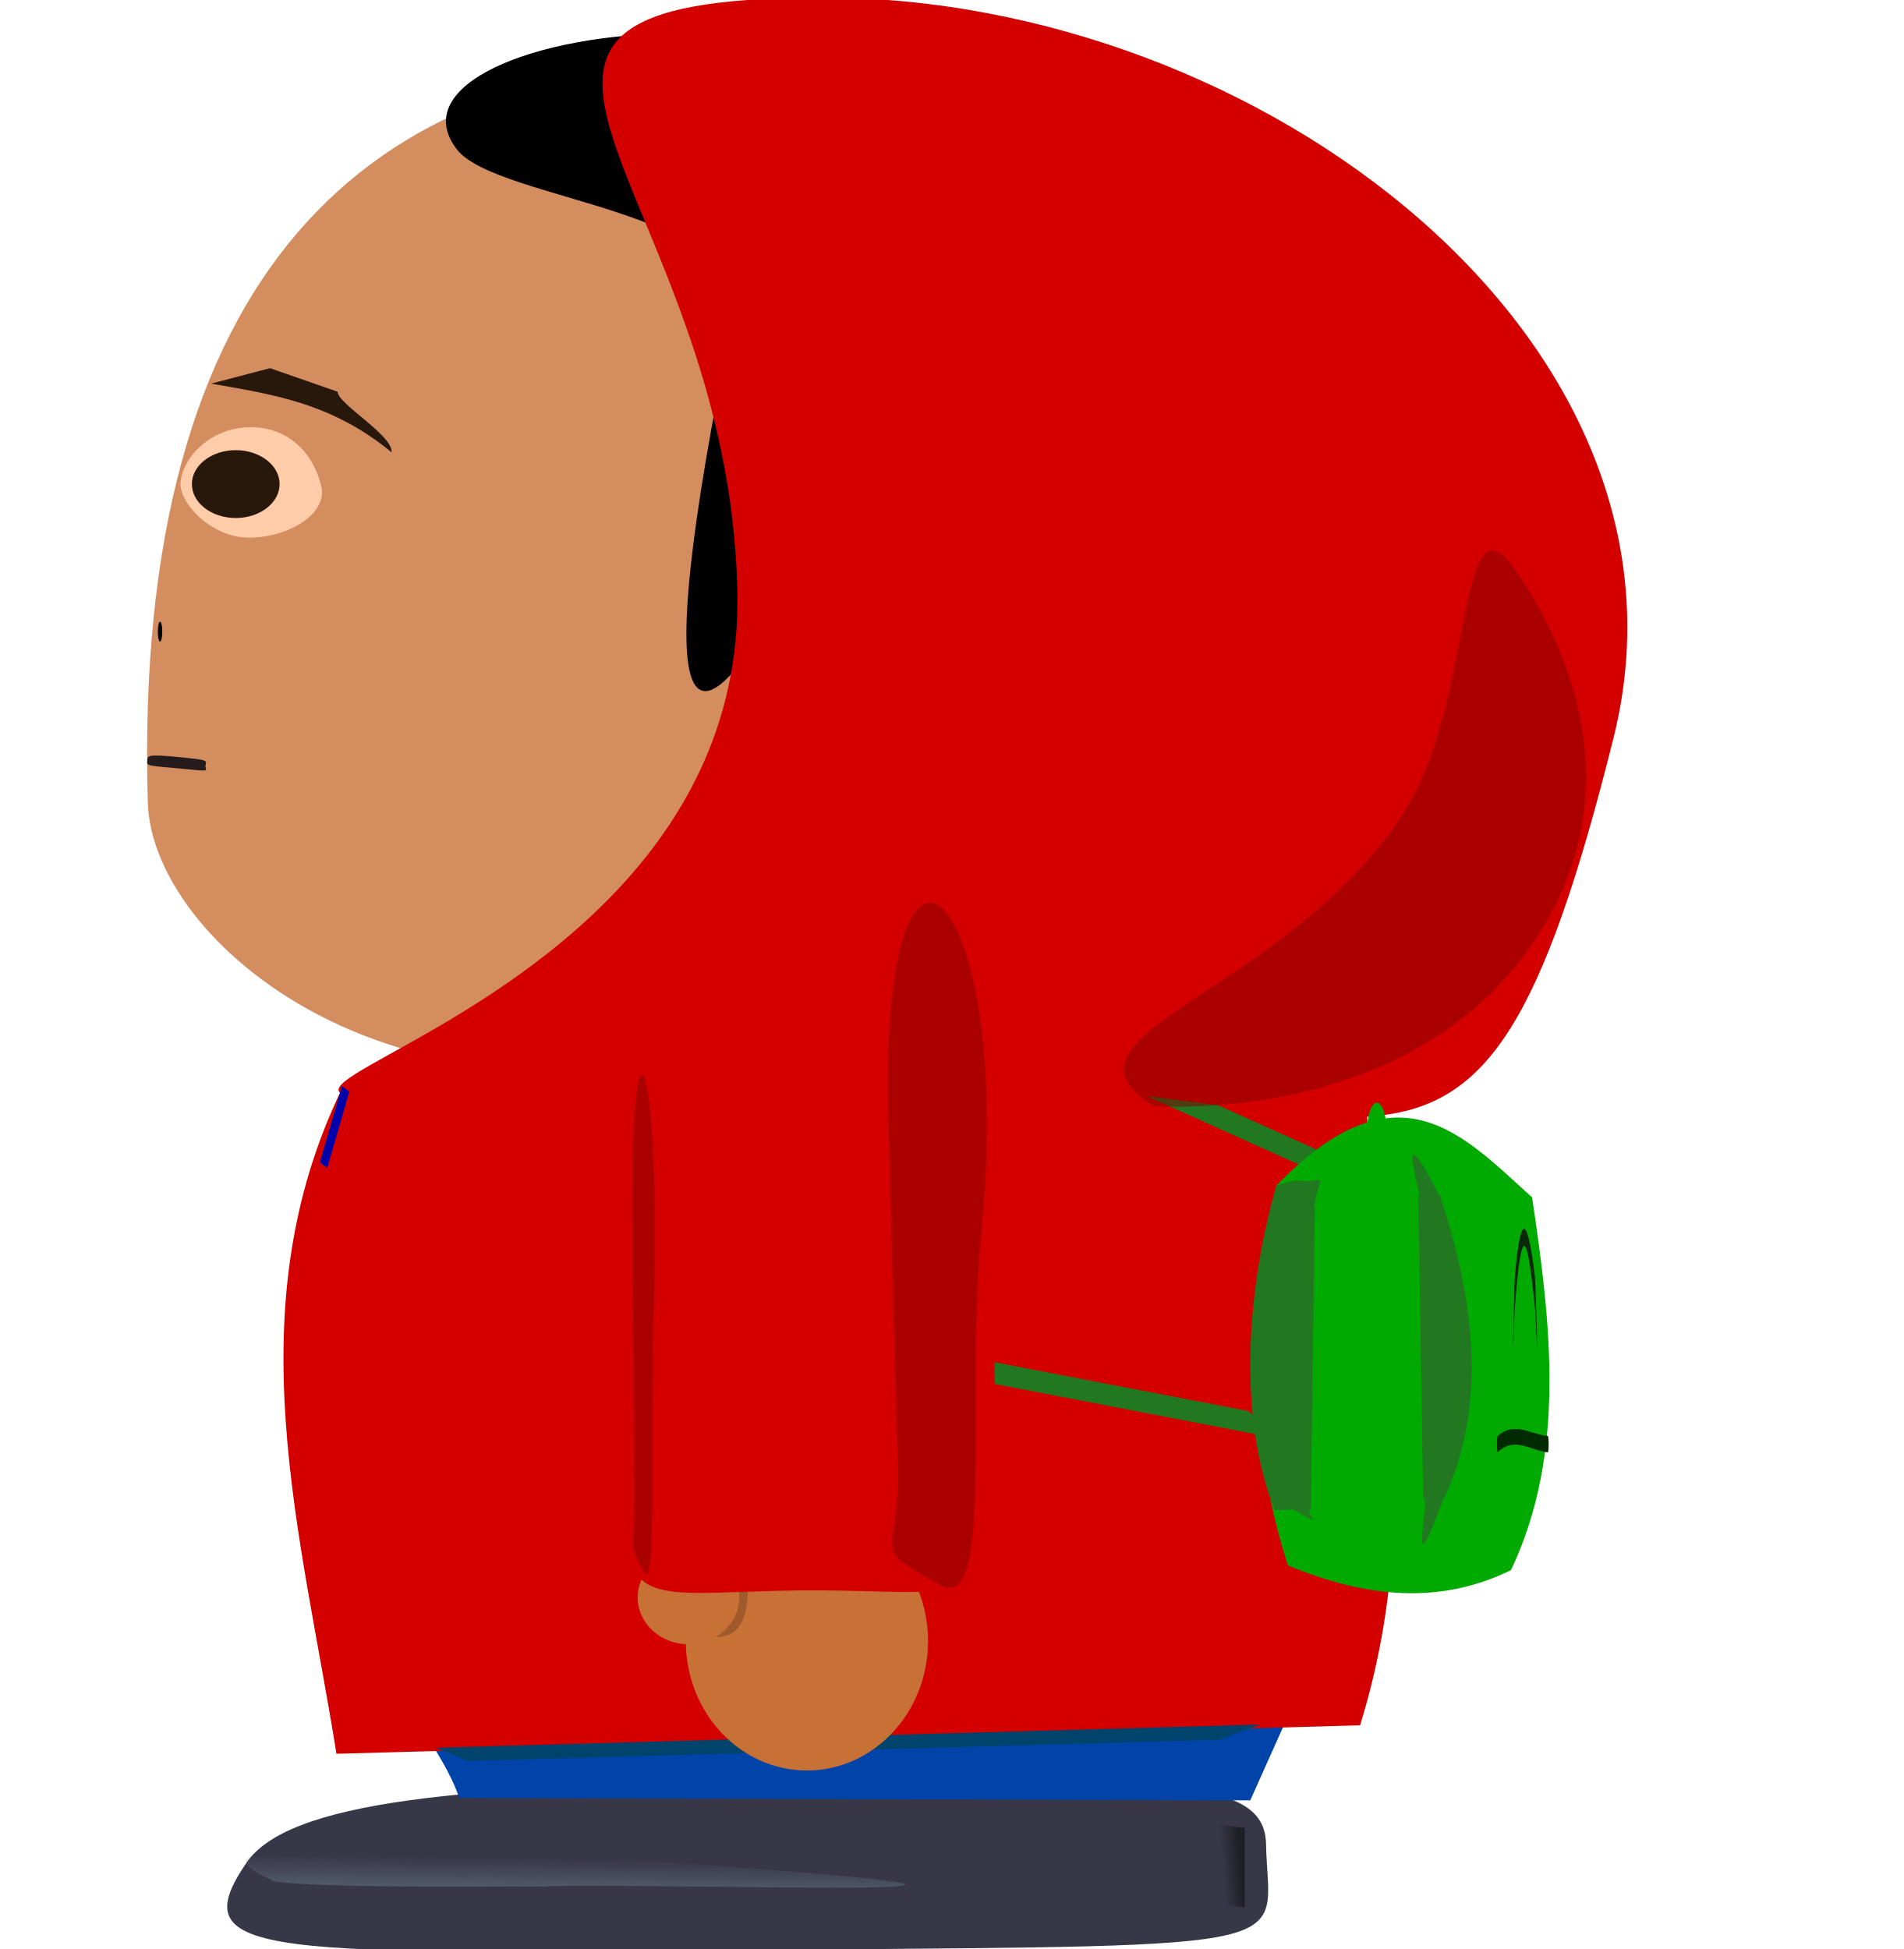
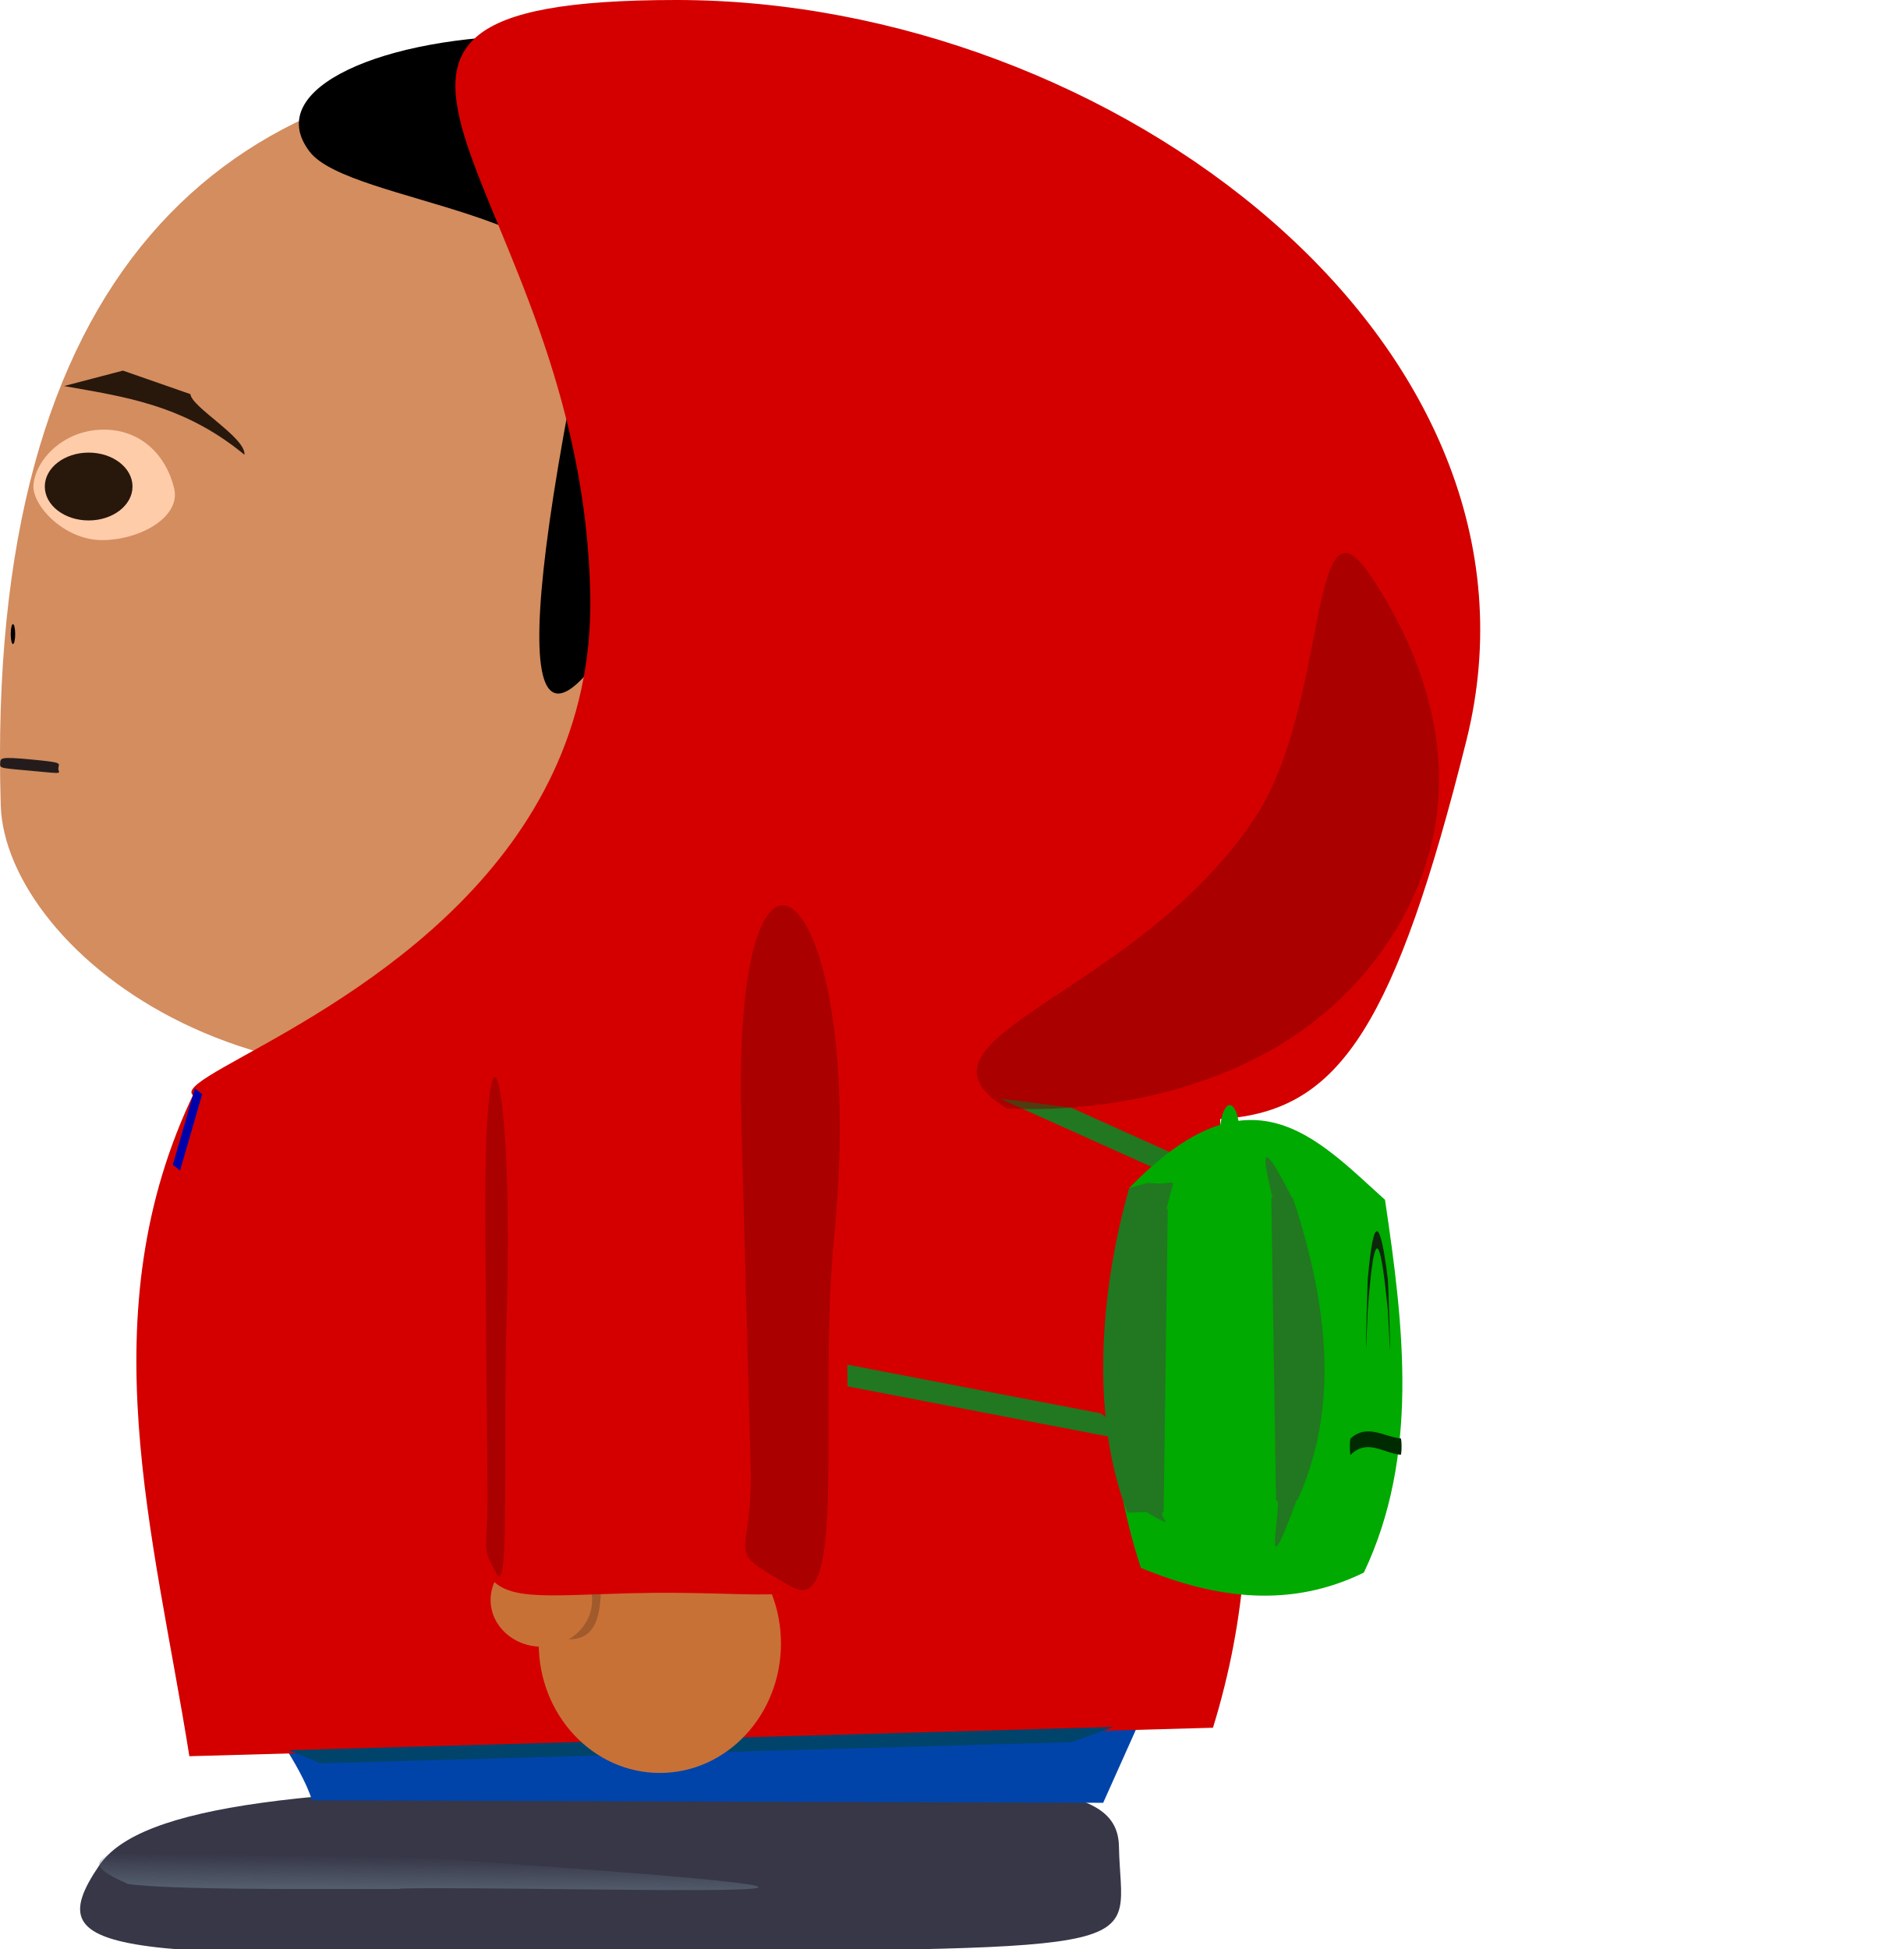
<svg xmlns="http://www.w3.org/2000/svg" xmlns:xlink="http://www.w3.org/1999/xlink" width="210mm" height="215mm" viewBox="0 0 210 215" version="1.1" id="svg5">
  <defs id="defs2">
    <linearGradient id="linearGradient30040">
      <stop style="stop-color:#1c1f24;stop-opacity:1;" offset="0" id="stop30036" />
      <stop style="stop-color:#1c1f24;stop-opacity:0;" offset="1" id="stop30038" />
    </linearGradient>
    <linearGradient id="linearGradient29840">
      <stop style="stop-color:#535d6c;stop-opacity:1;" offset="0" id="stop29836" />
      <stop style="stop-color:#535d6c;stop-opacity:0;" offset="1" id="stop29838" />
    </linearGradient>
    <linearGradient id="linearGradient5194">
      <stop style="stop-color:#800000;stop-opacity:1;" offset="0" id="stop5190" />
      <stop style="stop-color:#800000;stop-opacity:0;" offset="1" id="stop5192" />
    </linearGradient>
    <linearGradient xlink:href="#linearGradient5194" id="linearGradient7905" gradientUnits="userSpaceOnUse" gradientTransform="matrix(-0.7384111,0.141691,0.2133804,1.400609,114.6499,-9.292022)" x1="51.573" y1="126.188" x2="51.573" y2="126.188" />
    <linearGradient xlink:href="#linearGradient5194" id="linearGradient14432" gradientUnits="userSpaceOnUse" gradientTransform="matrix(-1.021262,-0.6998587,-1.105858,0.6066139,319.4549,81.54306)" x1="51.573" y1="126.188" x2="51.573" y2="126.188" />
    <linearGradient xlink:href="#linearGradient5194" id="linearGradient27326" gradientUnits="userSpaceOnUse" gradientTransform="matrix(-0.1692081,0.1033588,0.04889647,1.021697,73.56972,39.10968)" x1="51.573" y1="126.188" x2="51.573" y2="126.188" />
    <linearGradient xlink:href="#linearGradient29840" id="linearGradient29842" x1="-227.651" y1="-227.239" x2="-227.676" y2="-223.428" gradientUnits="userSpaceOnUse" gradientTransform="matrix(0.9998292,0.01837916,-0.3533784,-0.9354802,195.7168,-1.3722e-4)" />
    <linearGradient xlink:href="#linearGradient30040" id="linearGradient30042" x1="213.056" y1="-59.215" x2="213.223" y2="-61.333" gradientUnits="userSpaceOnUse" gradientTransform="matrix(1,0,0,0.9999982,-24.05011,197.1862)" />
  </defs>
  <g id="layer1">
-     <path id="path11385" style="fill:#373748;stroke-width:0.603" d="m 27.188,205.483 c -7.266,10.633 2.043,10.078 59.985,9.6 58.296,-0.481 52.69,0.025 52.472,-11.669 -0.149,-7.943 -13.263,-6.742 -51.43,-6.742 -38.168,0 -56.522,2.219 -61.027,8.811 z" />
-     <path id="rect10620" style="fill:#0044aa;stroke-width:0.561" d="M 142.033,189.377 H 45.284 c -0.29,-0.912 4.127,5.066 5.365,8.955 l 87.256,0.271 z" />
-     <path id="rect8523" style="fill:#d40000;stroke-width:0.391" d="m 150.767,121.639 c -42.543,-8.973 -75.727,-1.567 -113.084,-1.463 -11.798,24.429 -4.451,48.859 -0.573,73.288 l 112.906,-3.141 c 7.689,-24.957 1.211,-43.727 0.751,-68.684 z" />
-     <path id="rect10620-1" style="fill:#00446c;fill-opacity:0.998;stroke-width:0.199" d="m 139.044,190.236 -90.989,2.563 3.528,1.454 82.837,-2.333 z" />
-     <ellipse style="fill:#c87137;stroke-width:0.381" id="path9819-5" cx="-89.004" cy="181.03" rx="13.359" ry="14.279" transform="scale(-1,1)" />
-     <path id="path10057-0" style="fill:#a05a2c;stroke-width:0.416" d="m 79.776,174.594 c 1.52,3.877 -3.208,5.975 -0.744,5.975 2.464,0 3.47,-1.847 3.47,-5.724 -1e-5,-3.877 -0.882,-5.265 -3.346,-5.265 -2.464,0 -0.887,1.171 0.62,5.014 z" />
-     <ellipse style="fill:#c87137;stroke-width:0.148" id="path9819-9-5" cx="-75.94" cy="176.224" rx="5.602" ry="5.156" transform="scale(-1,1)" />
-     <rect style="fill:#217821;stroke-width:0.32" id="rect20539-9" width="59.051" height="5.68" x="263.73" y="137.87" ry="0.073" transform="matrix(0.9118086,0.4106154,-0.9999881,-0.00487666,0,0)" />
-     <rect style="fill:#217821;stroke-width:0.32" id="rect20539-9-6" width="59.274" height="5.68" x="-174.007" y="-312.406" ry="0.073" transform="matrix(0.982021,0.1887719,-0.8160115,-0.5780356,0,0)" />
-     <path id="rect20539-9-5" style="fill:url(#linearGradient29842);fill-opacity:1;stroke-width:0.185" d="m 30.299,207.552 c 4.806,0.648 17.757,0.572 30.069,0.553 0.028,-4e-5 0.005,-0.046 0.033,-0.047 16.534,-0.317 80.688,1.884 -1.378,-3.648 -0.028,-0.001 -0.041,-0.048 -0.069,-0.049 -10.023,-0.192 -20.21,-2.342 -30.069,-0.553 -0.028,0.005 -0.01,0.03 -0.033,0.047 -1.179,0.872 -3.725,1.456 1.378,3.648 0.026,0.011 0.041,0.045 0.069,0.049 z" />
-     <path id="path31-6" style="fill:#d38d5f;fill-rule:evenodd;stroke-width:0.357" d="M 87.183,72.511 C 86.283,131.734 128.196,97.107 86.06,113.121 46.093,128.311 16.784,104.698 16.305,88.546 14.565,29.881 40.9,6.863 79.535,6.863 c 38.635,0 8.333,20.543 7.648,65.647 z" />
-     <path id="path6217-4" style="fill:#d40000;stroke-width:0.379" d="m 109.556,133.423 c 0,49.768 4.005,41.34 -23.757,42.062 -19.712,0.513 -17.186,2.821 -17.186,-29.579 0,-22.631 9.625,-42.062 22.746,-42.062 13.12,0 18.197,6.948 18.197,29.579 z" />
-     <path id="path32024" style="fill-opacity:0.998;stroke-width:0.265" d="m 50.397,16.485 c 4.447,5.752 32.884,6.649 30.414,18.679 C 61.01,131.601 105.239,29.253 105.373,19.776 105.499,10.875 91.92,3.658 75.325,3.657 58.73,3.657 44.952,9.442 50.397,16.485 Z" />
-     <path id="path31" style="fill:#d40000;fill-rule:evenodd;stroke-width:0.399" d="m 81.331,65.378 c 1.12,59.223 -107.63,58.52 12.759,54.059 59.339,-2.199 68.265,24.459 83.88,-38.024 C 188.91,37.637 138.967,-0.269 90.855,-0.269 c -48.112,0 -10.378,20.543 -9.524,65.647 z" />
-     <path id="path4257-0-5" style="fill:url(#linearGradient7905);fill-opacity:1;stroke-width:0.273" d="m 99.018,161.424 c 0.296,11.014 -3.378,8.782 4.476,13.332 6.379,3.695 2.882,-19.696 4.76,-38.876 3.753,-38.339 -11.319,-52.053 -10.258,-12.514 z" />
-     <path id="path4257-0-5-7" style="fill:url(#linearGradient27326);fill-opacity:1;stroke-width:0.112" d="m 69.988,163.642 c 0.068,8.034 -0.774,6.406 1.026,9.725 1.462,2.695 0.661,-14.368 1.091,-28.359 0.86,-27.967 -2.594,-37.971 -2.351,-9.129 z" />
-     <path id="path4257-0" style="fill:url(#linearGradient14432);fill-opacity:1;stroke-width:0.312" d="m 154.675,89.894 c -13.098,19.882 -40.05,24.278 -27.436,32.103 0,0 27.827,2.361 41.726,-17.819 10.15,-14.737 5.852,-29.926 -1.634,-41.045 -6.822,-10.134 -4.479,14.348 -12.656,26.761 z" />
-     <rect style="fill:url(#linearGradient30042);fill-opacity:1;stroke-width:0.454" id="rect11065-9" width="8.778" height="3.269" x="184.779" y="135.082" transform="matrix(-1.1291307e-4,1,0.9925343,0.1219658,0,0)" />
-     <rect style="fill:#0000aa;stroke-width:0.254" id="rect11065-3" width="1.02" height="8.773" x="-75.86" y="76.883" transform="matrix(-0.789387,-0.613896,-0.2777899,0.9606419,0,0)" />
-     <path id="rect17082" style="fill:#00aa00;stroke-width:0.147" d="m 168.99,132.084 c -7.604,-6.841 -14.792,-15.166 -28.21,-1.293 -3.137,16.053 -2.649,29.984 1.286,41.899 8.477,3.504 16.615,4.424 24.594,0.517 6.087,-12.831 4.445,-26.938 2.331,-41.123 z" />
-     <rect style="fill:#00aa00;stroke-width:0.369" id="rect17663" width="2.198" height="10.2" x="-152.965" y="121.639" ry="3.326" transform="scale(-1,1)" />
-     <path id="rect17811" style="fill:#0b280b;stroke-width:0.056" d="m 169.304,140.855 c -0.851,-6.924 -1.594,-7.218 -2.214,0 -0.037,0.432 -0.195,6.511 -0.195,7.442 0,0.931 0.159,-3.598 0.195,-4.08 0.828,-11.088 1.527,-6.69 2.214,0 0.038,0.374 0.249,5.194 0.249,4.263 0,-0.931 -0.209,-7.304 -0.249,-7.625 z" />
-     <path id="rect17813" style="fill:#002b00;stroke-width:0.118" d="m 170.725,158.405 c -1.841,-0.158 -3.682,-1.657 -5.522,0 -0.051,0.046 -0.092,0.402 -0.092,0.902 0,0.5 0.041,0.953 0.092,0.902 1.841,-1.823 3.682,-0.138 5.522,0 0.051,0.004 0.092,-0.402 0.092,-0.902 0,-0.5 -0.041,-0.898 -0.092,-0.902 z" />
-     <path id="rect19198" style="fill:#217821;stroke-width:0.191" d="m 156.447,131.867 0.524,33.335 c 5.8e-4,0.037 0.102,0.032 0.13,0.067 0.52,0.621 -1.894,11.047 2.119,-0.009 0.013,-0.036 0.112,-0.031 0.128,-0.068 4.61,-10.143 3.402,-21.463 -0.524,-33.335 -0.012,-0.037 -0.112,-0.031 -0.13,-0.067 -3.7,-7.292 -3.165,-4.263 -2.119,0.009 0.008,0.037 -0.129,0.03 -0.128,0.068 z" />
-     <path id="rect19198-2" style="fill:#217821;stroke-width:0.177" d="m 145.03,133.129 -0.452,33.335 c -5.1e-4,0.037 -0.088,0.032 -0.113,0.067 -0.448,0.621 1.894,2.124 -1.829,-0.009 -0.033,-0.019 -2.036,0.098 -2.05,0.062 -3.979,-10.143 -3.195,-23.921 0.193,-35.792 0,0 2.013,-0.589 2.052,-0.584 3.582,0.467 2.99,-1.418 2.088,2.854 -0.007,0.037 0.111,0.03 0.111,0.068 z" />
-     <path id="rect1430" style="fill:#28170b;stroke-width:0.148" d="m 37.23,43.211 -7.445,-2.596 -6.498,1.701 c 6.595,1.18 13.179,2.028 19.902,7.58 0.166,-1.887 -5.852,-5.256 -5.96,-6.685 z" />
-     <path id="path2169-5-4-0" style="fill:#ffccaa;stroke-width:0.456" d="m 35.433,53.603 c 0.762,3.168 -3.774,5.709 -7.952,5.709 -4.179,0 -7.757,-3.845 -7.566,-6.092 0.235,-2.765 3.259,-5.997 7.566,-6.092 4.178,-0.093 7.051,2.728 7.952,6.476 z" />
-     <path id="path3219-1" style="fill:#241c1c;stroke-width:0.48" d="m 16.241,83.953 c -0.056,0.58 0.15,0.496 3.731,0.84 3.581,0.343 2.636,0.261 2.691,-0.32 0.056,-0.58 0.581,-0.619 -3,-0.962 -3.581,-0.343 -3.366,-0.137 -3.422,0.443 z" />
-     <ellipse style="fill:#28170b;stroke-width:0.286" id="path2169" ry="3.742" rx="4.837" cy="53.401" cx="-26.003" transform="scale(-1,1)" />
-     <ellipse style="fill:#000000;fill-opacity:0.998;stroke-width:0.434" id="path31470" cx="-17.653" cy="69.678" rx="0.246" ry="1.097" transform="scale(-1,1)" />
+     <path id="path11385" style="fill:#373748;stroke-width:0.603" d="m 10.963,205.752 c -7.266,10.633 2.043,10.078 59.985,9.6 58.296,-0.481 52.69,0.025 52.472,-11.669 -0.149,-7.943 -13.263,-6.742 -51.43,-6.742 -38.168,0 -56.522,2.219 -61.027,8.811 z" />
+     <path id="rect10620" style="fill:#0044aa;stroke-width:0.561" d="M 125.809,189.646 H 29.06 c -0.29,-0.912 4.127,5.066 5.365,8.955 l 87.256,0.271 z" />
+     <path id="rect8523" style="fill:#d40000;stroke-width:0.391" d="m 134.543,121.908 c -42.543,-8.973 -75.727,-1.567 -113.084,-1.463 -11.798,24.429 -4.451,48.859 -0.573,73.288 l 112.906,-3.141 c 7.689,-24.957 1.211,-43.727 0.751,-68.684 z" />
+     <path id="rect10620-1" style="fill:#00446c;fill-opacity:0.998;stroke-width:0.199" d="m 122.82,190.505 -90.989,2.563 3.528,1.454 82.837,-2.333 z" />
+     <ellipse style="fill:#c87137;stroke-width:0.381" id="path9819-5" cx="-72.78" cy="181.299" rx="13.359" ry="14.279" transform="scale(-1,1)" />
+     <path id="path10057-0" style="fill:#a05a2c;stroke-width:0.416" d="m 63.552,174.863 c 1.52,3.877 -3.208,5.975 -0.744,5.975 2.464,0 3.47,-1.847 3.47,-5.724 -10e-6,-3.877 -0.882,-5.265 -3.346,-5.265 -2.464,0 -0.887,1.171 0.62,5.014 z" />
+     <ellipse style="fill:#c87137;stroke-width:0.148" id="path9819-9-5" cx="-59.716" cy="176.493" rx="5.602" ry="5.156" transform="scale(-1,1)" />
+     <rect style="fill:#217821;stroke-width:0.32" id="rect20539-9" width="59.051" height="5.68" x="264.587" y="154.876" ry="0.073" transform="matrix(0.9118086,0.4106154,-0.9999881,-0.00487666,0,0)" rx="0.073" />
+     <rect style="fill:#217821;stroke-width:0.32" id="rect20539-9-6" width="59.274" height="5.68" x="-197.211" y="-320.449" ry="0.073" transform="matrix(0.982021,0.1887719,-0.8160115,-0.5780356,0,0)" rx="0.073" />
+     <path id="rect20539-9-5" style="fill:url(#linearGradient29842);fill-opacity:1;stroke-width:0.185" d="m 14.075,207.821 c 4.806,0.648 17.757,0.572 30.069,0.553 0.028,-4e-5 0.005,-0.046 0.033,-0.047 16.534,-0.317 80.688,1.884 -1.378,-3.648 -0.028,-10e-4 -0.041,-0.048 -0.069,-0.049 -10.023,-0.192 -20.21,-2.342 -30.069,-0.553 -0.028,0.005 -0.01,0.03 -0.033,0.047 -1.179,0.872 -3.725,1.456 1.378,3.648 0.026,0.011 0.041,0.045 0.069,0.049 z" />
+     <path id="path31-6" style="fill:#d38d5f;fill-rule:evenodd;stroke-width:0.357" d="M 70.959,72.78 C 70.059,132.003 111.972,97.376 69.836,113.39 29.869,128.58 0.56,104.967 0.081,88.815 -1.659,30.15 24.676,7.132 63.311,7.132 c 38.635,0 8.333,20.543 7.648,65.647 z" />
+     <path id="path6217-4" style="fill:#d40000;stroke-width:0.379" d="m 93.332,133.692 c 0,49.768 4.005,41.34 -23.757,42.062 -19.712,0.513 -17.186,2.821 -17.186,-29.579 0,-22.631 9.625,-42.062 22.746,-42.062 13.12,0 18.197,6.948 18.197,29.579 z" />
+     <path id="path32024" style="fill-opacity:0.998;stroke-width:0.265" d="m 34.173,16.754 c 4.447,5.752 32.884,6.649 30.414,18.679 C 44.786,131.87 89.015,29.522 89.149,20.045 89.275,11.144 75.696,3.927 59.101,3.926 42.506,3.926 28.728,9.711 34.173,16.754 Z" />
+     <path id="path31" style="fill:#d40000;fill-rule:evenodd;stroke-width:0.399" d="m 65.107,65.647 c 1.12,59.223 -107.63,58.52 12.759,54.059 59.339,-2.199 68.265,24.459 83.88,-38.024 C 172.686,37.906 122.743,0 74.631,0 26.519,0 64.254,20.543 65.107,65.647 Z" />
+     <path id="path4257-0-5" style="fill:url(#linearGradient7905);fill-opacity:1;stroke-width:0.273" d="m 82.794,161.693 c 0.296,11.014 -3.378,8.782 4.476,13.332 6.379,3.695 2.882,-19.696 4.76,-38.876 C 95.784,97.81 80.711,84.096 81.772,123.634 Z" />
+     <path id="path4257-0-5-7" style="fill:url(#linearGradient27326);fill-opacity:1;stroke-width:0.112" d="m 53.764,163.911 c 0.068,8.034 -0.774,6.406 1.026,9.725 1.462,2.695 0.661,-14.368 1.091,-28.359 0.86,-27.967 -2.594,-37.971 -2.351,-9.129 z" />
+     <path id="path4257-0" style="fill:url(#linearGradient14432);fill-opacity:1;stroke-width:0.312" d="m 138.451,90.163 c -13.098,19.882 -40.05,24.278 -27.436,32.103 0,0 27.827,2.361 41.726,-17.819 10.15,-14.737 5.852,-29.926 -1.634,-41.045 -6.822,-10.134 -4.479,14.348 -12.656,26.761 z" />
+     <rect style="fill:url(#linearGradient30042);fill-opacity:1;stroke-width:0.454" id="rect11065-9" width="8.778" height="3.269" x="187.041" y="118.737" transform="matrix(-1.1291307e-4,1,0.9925343,0.1219658,0,0)" />
+     <rect style="fill:#0000aa;stroke-width:0.254" id="rect11065-3" width="1.02" height="8.773" x="-59.161" y="87.834" transform="matrix(-0.789387,-0.613896,-0.2777899,0.9606419,0,0)" />
+     <path id="rect17082" style="fill:#00aa00;stroke-width:0.147" d="m 152.766,132.353 c -7.604,-6.841 -14.792,-15.166 -28.21,-1.293 -3.137,16.053 -2.649,29.984 1.286,41.899 8.477,3.504 16.615,4.424 24.594,0.517 6.087,-12.831 4.445,-26.938 2.331,-41.123 z" />
+     <rect style="fill:#00aa00;stroke-width:0.369" id="rect17663" width="2.198" height="10.2" x="-136.741" y="121.908" ry="3.326" transform="scale(-1,1)" rx="3.326" />
+     <path id="rect17811" style="fill:#0b280b;stroke-width:0.056" d="m 153.08,141.124 c -0.851,-6.924 -1.594,-7.218 -2.214,0 -0.037,0.432 -0.195,6.511 -0.195,7.442 0,0.931 0.159,-3.598 0.195,-4.08 0.828,-11.088 1.527,-6.69 2.214,0 0.038,0.374 0.249,5.194 0.249,4.263 0,-0.931 -0.209,-7.304 -0.249,-7.625 z" />
+     <path id="rect17813" style="fill:#002b00;stroke-width:0.118" d="m 154.501,158.674 c -1.841,-0.158 -3.682,-1.657 -5.522,0 -0.051,0.046 -0.092,0.402 -0.092,0.902 0,0.5 0.041,0.953 0.092,0.902 1.841,-1.823 3.682,-0.138 5.522,0 0.051,0.004 0.092,-0.402 0.092,-0.902 0,-0.5 -0.041,-0.898 -0.092,-0.902 z" />
+     <path id="rect19198" style="fill:#217821;stroke-width:0.191" d="m 140.223,132.136 0.524,33.335 c 5.8e-4,0.037 0.102,0.032 0.13,0.067 0.52,0.621 -1.894,11.047 2.119,-0.009 0.013,-0.036 0.112,-0.031 0.128,-0.068 4.61,-10.143 3.402,-21.463 -0.524,-33.335 -0.012,-0.037 -0.112,-0.031 -0.13,-0.067 -3.7,-7.292 -3.165,-4.263 -2.119,0.009 0.008,0.037 -0.129,0.03 -0.128,0.068 z" />
+     <path id="rect19198-2" style="fill:#217821;stroke-width:0.177" d="m 128.806,133.398 -0.452,33.335 c -5.1e-4,0.037 -0.088,0.032 -0.113,0.067 -0.448,0.621 1.894,2.124 -1.829,-0.009 -0.033,-0.019 -2.036,0.098 -2.05,0.062 -3.979,-10.143 -3.195,-23.921 0.193,-35.792 0,0 2.013,-0.589 2.052,-0.584 3.582,0.467 2.99,-1.418 2.088,2.854 -0.007,0.037 0.111,0.03 0.111,0.068 z" />
+     <path id="rect1430" style="fill:#28170b;stroke-width:0.148" d="m 21.006,43.48 -7.445,-2.596 -6.498,1.701 c 6.595,1.18 13.179,2.028 19.902,7.58 0.166,-1.887 -5.852,-5.256 -5.96,-6.685 z" />
+     <path id="path2169-5-4-0" style="fill:#ffccaa;stroke-width:0.456" d="m 19.209,53.872 c 0.762,3.168 -3.774,5.709 -7.952,5.709 -4.179,0 -7.757,-3.845 -7.566,-6.092 0.235,-2.765 3.259,-5.997 7.566,-6.092 4.178,-0.093 7.051,2.728 7.952,6.476 z" />
+     <path id="path3219-1" style="fill:#241c1c;stroke-width:0.48" d="m 0.017,84.222 c -0.056,0.58 0.15,0.496 3.731,0.84 3.581,0.343 2.636,0.261 2.691,-0.32 0.056,-0.58 0.581,-0.619 -3,-0.962 -3.581,-0.343 -3.366,-0.137 -3.422,0.443 z" />
+     <ellipse style="fill:#28170b;stroke-width:0.286" id="path2169" ry="3.742" rx="4.837" cy="53.67" cx="-9.779" transform="scale(-1,1)" />
+     <ellipse style="fill:#000000;fill-opacity:0.998;stroke-width:0.434" id="path31470" cx="-1.429" cy="69.947" rx="0.246" ry="1.097" transform="scale(-1,1)" />
  </g>
</svg>
